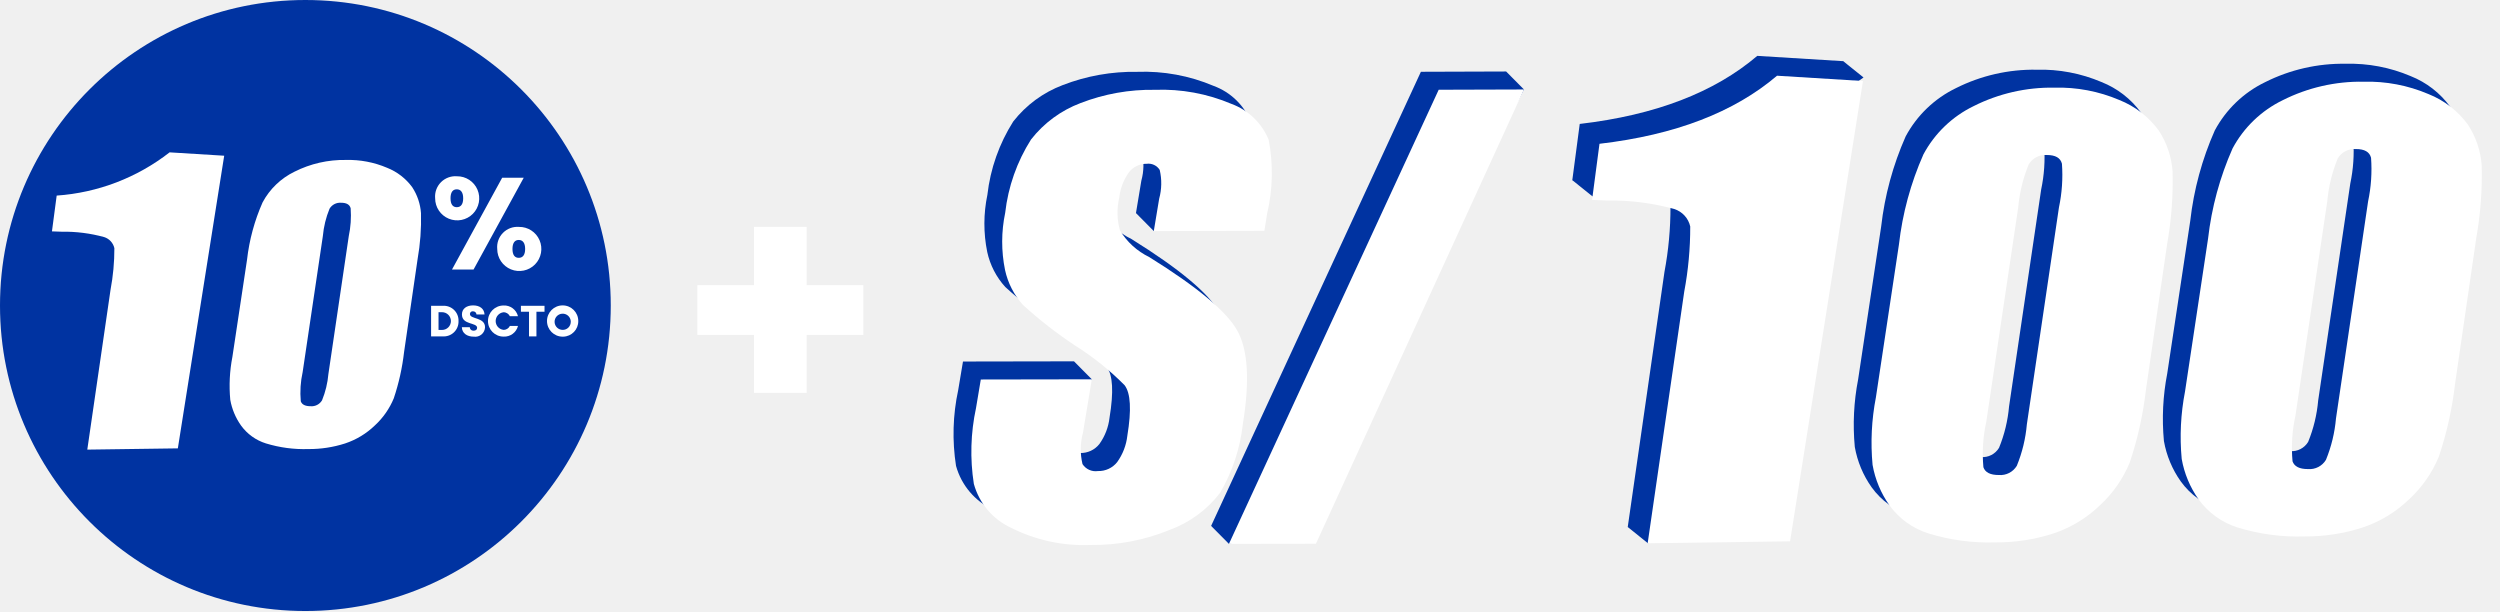
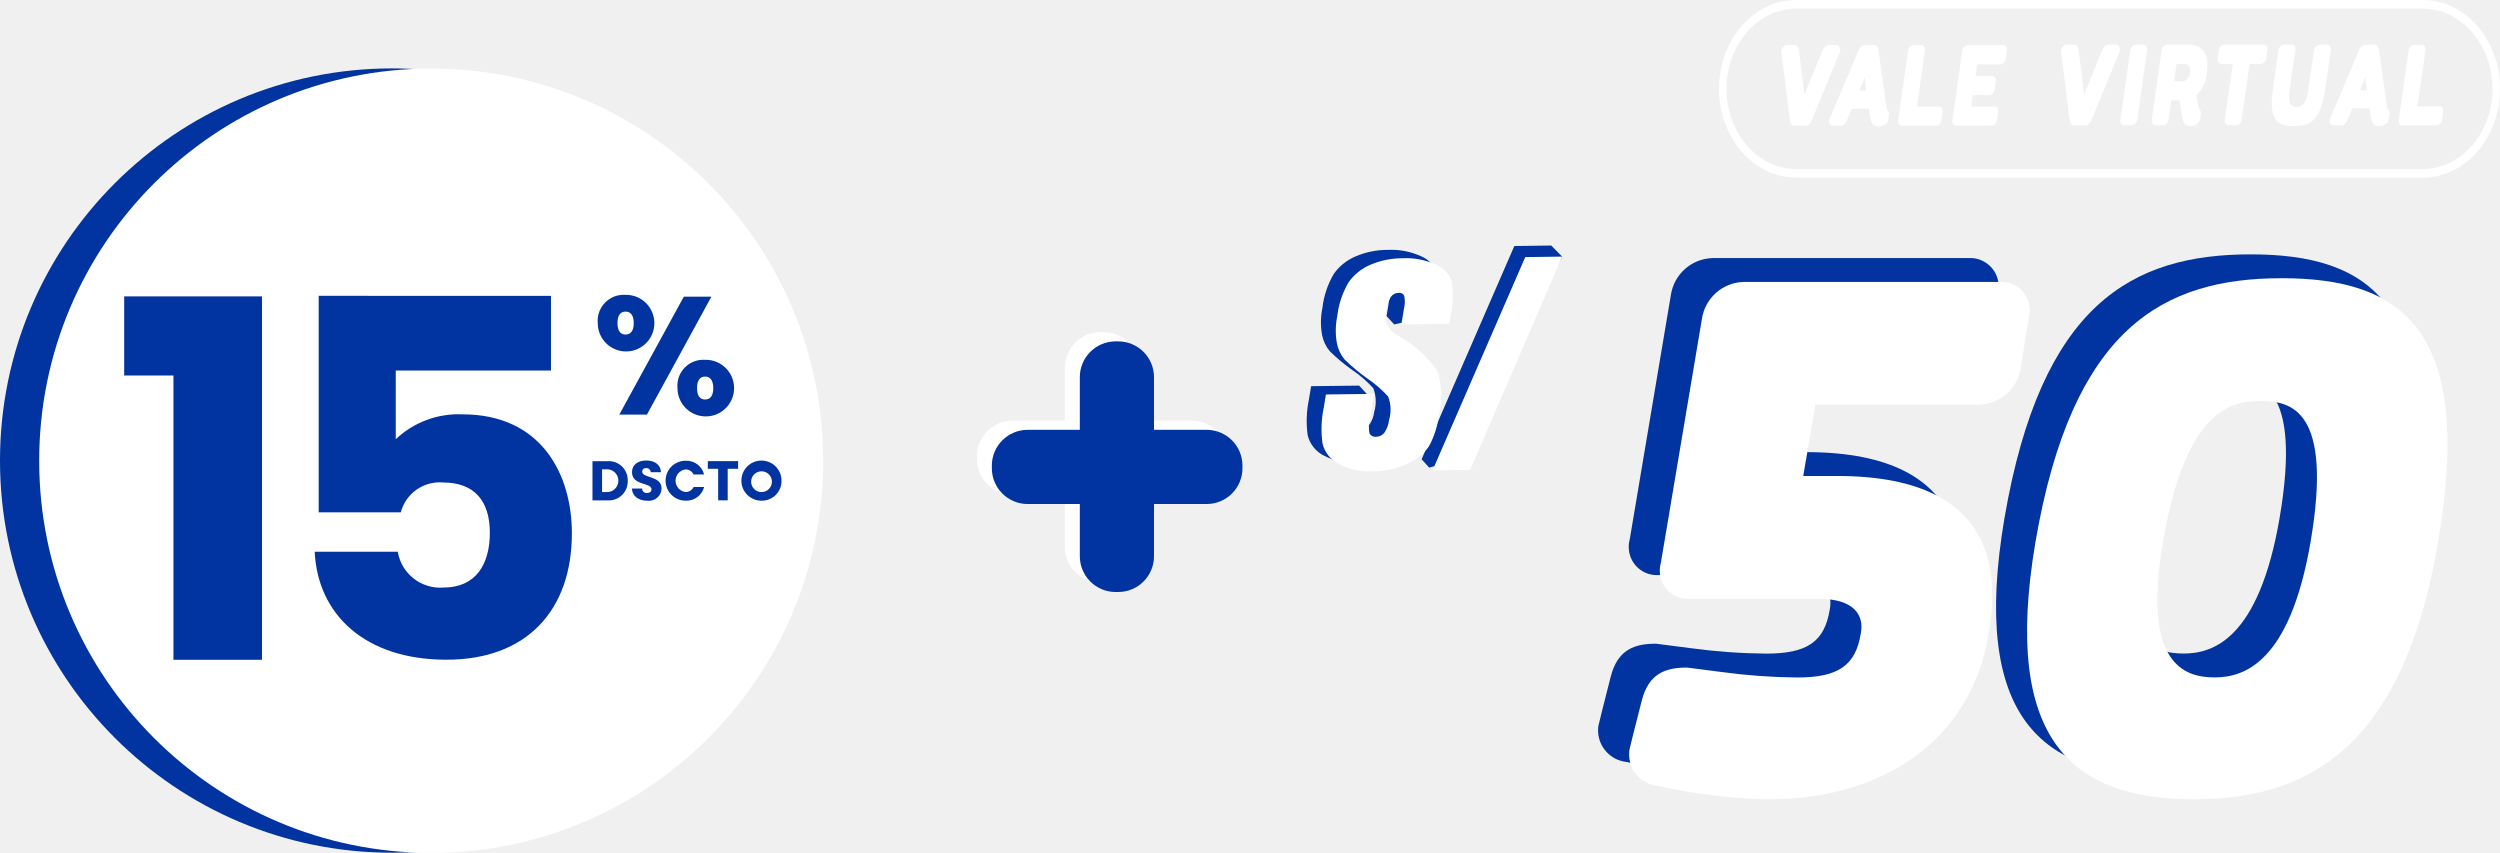
- <svg xmlns="http://www.w3.org/2000/svg" width="162.28" height="39.662" viewBox="0 0 162.28 39.662">
+ <svg xmlns="http://www.w3.org/2000/svg" width="173.363" height="59.143" viewBox="0 0 173.363 59.143">
  <defs>
-     <style>.a{fill:#fff;}.b{fill:#0033a1;}</style>
+     <style>.a{fill:#fff;}.b{fill:#0133a1;}</style>
  </defs>
-   <g transform="translate(-4434.978 6565.992)">
-     <path class="a" d="M5876.458,1190.013v3.782h3.676v3.232h-3.676v3.76h-3.422v-3.76h-3.676v-3.232h3.676v-3.782Z" transform="translate(-1389.116 -7741.277)" />
-     <ellipse class="b" cx="19.823" cy="19.831" rx="19.823" ry="19.831" transform="translate(4434.978 -6565.992)" />
-     <path class="a" d="M5702.372,1155.177a1.431,1.431,0,1,1-1.414,1.431A1.318,1.318,0,0,1,5702.372,1155.177Zm-.415,1.431c0,.4.153.576.406.576s.415-.178.415-.576-.162-.584-.415-.584-.407.178-.407.584Zm3.353-1.338h1.4l-3.259,5.962h-1.4Zm1.083,3.193a1.432,1.432,0,1,1-1.405,1.432A1.314,1.314,0,0,1,5706.393,1158.463Zm-.415,1.432c0,.4.153.576.407.576s.415-.178.415-.576-.161-.584-.415-.584-.407.186-.407.584Z" transform="translate(-1237.734 -7709.727)" />
-     <path class="a" d="M5699.951,1245.317a.959.959,0,0,1-1.039.991h-.742v-1.983h.742A.958.958,0,0,1,5699.951,1245.317Zm-1.07.574a.576.576,0,1,0,0-1.152h-.228v1.15Z" transform="translate(-1235.209 -7790.466)" />
-     <path class="a" d="M5720.1,1246.058c-.426,0-.759-.212-.773-.613h.514a.228.228,0,0,0,.228.226h.018c.141,0,.231-.07.231-.186,0-.367-.991-.169-.985-.873,0-.375.308-.584.723-.584.432,0,.723.215.743.591h-.522a.216.216,0,0,0-.224-.206h0a.176.176,0,0,0-.2.146.166.166,0,0,0,0,.035c0,.345.979.189.979.852A.639.639,0,0,1,5720.1,1246.058Z" transform="translate(-1254.369 -7790.197)" />
-     <path class="a" d="M5738.321,1244.076a.921.921,0,0,1,.939.695h-.531a.436.436,0,0,0-.414-.254.575.575,0,0,0,0,1.141.436.436,0,0,0,.415-.254h.531a.918.918,0,0,1-.939.692,1.009,1.009,0,0,1,0-2.019Z" transform="translate(-1270.659 -7790.239)" />
-     <path class="a" d="M5759.978,1244.327h1.533v.386h-.525v1.6h-.482v-1.6h-.525Z" transform="translate(-1291.187 -7790.468)" />
-     <path class="a" d="M5778.964,1246.058a1.015,1.015,0,1,1,1.013-1.017h0a1,1,0,0,1-.977,1.017Zm0-.44a.518.518,0,0,0,.525-.512.468.468,0,0,0,0-.064.526.526,0,1,0-.521.576Z" transform="translate(-1307.462 -7790.197)" />
-     <g transform="translate(4502.57 -6575.435) rotate(9)">
-       <g transform="translate(37.257 5.105)">
-         <path class="b" d="M16.256,0V29.666l-9.085,2.39L6.935,15.327a22.586,22.586,0,0,0-.277-4.243,1.542,1.542,0,0,0-1.2-.957,15.342,15.342,0,0,0-4.381.136l-.982.114L0,6.7C4.766,5.363,8.308,3.313,10.692.533Z" transform="translate(0 0)" />
-         <g transform="translate(14.807 0)">
-           <path class="b" d="M1.449,0,2.916.84,1.449,2.264,0,1.666Z" transform="translate(0 0)" />
+   <g transform="translate(-4430.702 -1687.418)">
+     <g transform="translate(4549.906 1687.418)">
+       <path class="a" d="M4663.384,1699.738h-43.449c-2.952,0-5.354-2.763-5.354-6.16s2.4-6.16,5.354-6.16h43.449c2.953,0,5.355,2.764,5.355,6.16S4666.336,1699.738,4663.384,1699.738Zm-43.449-11.72c-2.665,0-4.833,2.494-4.833,5.56s2.169,5.561,4.833,5.561h43.449c2.666,0,4.834-2.495,4.834-5.561s-2.168-5.56-4.834-5.56Z" transform="translate(-4614.58 -1687.418)" />
+       <g transform="translate(4.314 3.097)">
+         <g transform="translate(0 0.025)">
+           <path class="a" d="M4622.139,1697.829c-.168,0-.28-.138-.3-.345l-.6-4.8c.032-.256.2-.453.384-.453h.552c.144,0,.272.168.288.355l.383,3.084,1.265-3.084c.08-.187.255-.355.4-.355h.552c.185,0,.288.2.255.453l-1.975,4.8c-.088.207-.232.345-.4.345Z" transform="translate(-4621.235 -1692.233)" />
        </g>
-         <g transform="translate(7.171 31.002)">
-           <path class="b" d="M0,1.053l1.467.84L2.115.781,1.725,0h-.4Z" transform="translate(0 0)" />
+         <g transform="translate(3.319 0.025)">
+           <path class="a" d="M4629.769,1697.878c-.471,0-.536-.434-.583-.759l-.073-.473h-1.175l-.352.818c-.072.2-.223.365-.384.365h-.576c-.184,0-.3-.167-.264-.4l2.047-4.847a.5.5,0,0,1,.4-.345h.671c.152,0,.264.138.3.345l.544,3.881c.023.128.032.237.056.246a.377.377,0,0,1,.136.355l-.048.326C4630.416,1697.76,4630.024,1697.878,4629.769,1697.878Zm-1.32-2.483h.488l-.112-.9Z" transform="translate(-4626.354 -1692.233)" />
        </g>
-         <g transform="translate(0.094 9.422)">
-           <path class="b" d="M0,.957l1.467.84.6-.84L1.636,0H1.22Z" transform="translate(0 0)" />
+         <g transform="translate(8.108 0.025)">
+           <path class="a" d="M4634.014,1697.829c-.192,0-.3-.167-.264-.4l.68-4.788a.427.427,0,0,1,.384-.4h.52c.185,0,.3.168.264.4l-.552,3.862h1.5c.184,0,.3.167.271.394l-.072.532a.434.434,0,0,1-.384.4Z" transform="translate(-4633.741 -1692.233)" />
+         </g>
+         <g transform="translate(11.866 0.025)">
+           <path class="a" d="M4639.811,1697.829c-.192,0-.3-.167-.264-.4l.68-4.788a.429.429,0,0,1,.384-.4h2.456c.192,0,.3.168.256.4l-.072.542a.413.413,0,0,1-.376.394h-1.608l-.12.8h1.144c.184,0,.288.177.256.4l-.072.532a.429.429,0,0,1-.376.4h-1.144l-.112.788h1.607c.192,0,.3.167.264.394l-.072.532c-.04.237-.184.4-.376.4Z" transform="translate(-4639.538 -1692.233)" />
+         </g>
+         <g transform="translate(19.399)">
+           <path class="a" d="M4652.063,1697.791c-.168,0-.28-.138-.3-.345l-.6-4.8c.032-.256.2-.453.384-.453h.552c.144,0,.271.168.288.355l.384,3.084,1.263-3.084c.08-.187.255-.355.4-.355h.552c.184,0,.288.2.256.453l-1.976,4.8c-.087.207-.231.345-.4.345Z" transform="translate(-4651.159 -1692.195)" />
+         </g>
+         <g transform="translate(23.517)">
+           <path class="a" d="M4658.687,1697.386a.435.435,0,0,1-.384.4h-.528c-.184,0-.3-.167-.255-.4l.679-4.787c.041-.236.192-.4.376-.4h.528c.184,0,.3.168.265.4Z" transform="translate(-4657.511 -1692.195)" />
+         </g>
+         <g transform="translate(25.692)">
+           <path class="a" d="M4663.305,1692.195c1.1,0,1.576.591,1.384,1.941a2.283,2.283,0,0,1-.712,1.547,7.341,7.341,0,0,0,.184.985.351.351,0,0,1,.111.355l-.048.325a.632.632,0,0,1-.68.493c-.432,0-.5-.335-.568-.7l-.184-1.084h-.56l-.191,1.33c-.041.237-.185.4-.385.4h-.512c-.183,0-.312-.167-.271-.4l.68-4.787a.443.443,0,0,1,.392-.4Zm.216,1.941c.049-.365-.087-.6-.335-.6h-.592l-.176,1.192h.592C4663.266,1694.727,4663.465,1694.51,4663.521,1694.136Z" transform="translate(-4660.867 -1692.195)" />
+         </g>
+         <g transform="translate(30.26)">
+           <path class="a" d="M4671.117,1692.195c.184,0,.288.168.248.4l-.072.542a.412.412,0,0,1-.368.394h-.792l-.552,3.851a.434.434,0,0,1-.383.4h-.528c-.184,0-.3-.167-.256-.4l.552-3.851h-.792c-.184,0-.288-.167-.256-.394l.072-.542c.04-.236.191-.4.375-.4Z" transform="translate(-4667.912 -1692.195)" />
+         </g>
+         <g transform="translate(34.018)">
+           <path class="a" d="M4673.787,1695.279l.384-2.68a.442.442,0,0,1,.392-.4h.52c.184,0,.3.168.256.4l-.392,2.749c-.152,1.084.208,1.162.479,1.162s.664-.078.816-1.162l.392-2.749a.435.435,0,0,1,.384-.4h.52c.184,0,.3.168.264.4l-.384,2.68c-.312,2.207-1.064,2.561-2.175,2.561S4673.475,1697.486,4673.787,1695.279Z" transform="translate(-4673.709 -1692.195)" />
+         </g>
+         <g transform="translate(38.03)">
+           <path class="a" d="M4683.313,1697.84c-.472,0-.536-.434-.584-.759l-.072-.473h-1.176l-.352.817c-.072.2-.224.365-.384.365h-.576c-.184,0-.3-.167-.264-.4l2.047-4.846a.5.5,0,0,1,.4-.345h.672c.151,0,.264.138.295.345l.544,3.881c.024.128.032.237.056.246a.377.377,0,0,1,.136.355l-.048.325C4683.96,1697.722,4683.568,1697.84,4683.313,1697.84Zm-1.32-2.483h.488l-.112-.9Z" transform="translate(-4679.897 -1692.195)" />
+         </g>
+         <g transform="translate(42.818)">
+           <path class="a" d="M4687.557,1697.791c-.192,0-.3-.167-.264-.4l.68-4.787a.428.428,0,0,1,.384-.4h.52c.184,0,.3.168.264.4l-.552,3.862h1.5c.184,0,.3.167.271.394l-.072.531a.434.434,0,0,1-.384.4Z" transform="translate(-4687.284 -1692.195)" />
        </g>
      </g>
-       <g transform="translate(0 12.747)">
-         <path class="b" d="M16.8,8.139,11.035,10.25,9.711,9.279l.016-2.13A3.788,3.788,0,0,0,9.47,5.294a.863.863,0,0,0-.9-.262,1.423,1.423,0,0,0-1.046.718,3.482,3.482,0,0,0-.368,1.727,4.227,4.227,0,0,0,.379,2.1,4.521,4.521,0,0,0,2.145,1.41q5.081,2.142,6.4,3.83t1.3,5.911a11.388,11.388,0,0,1-.754,4.645,7.264,7.264,0,0,1-2.861,2.9,13.11,13.11,0,0,1-4.929,1.773,10.511,10.511,0,0,1-5.257-.295A4.442,4.442,0,0,1,.742,27.315a13.472,13.472,0,0,1-.631-4.88l.017-1.882,7.116-1.14,1.324.971L7.219,22.909a4.155,4.155,0,0,0,.287,2.029,1.013,1.013,0,0,0,1.062.291,1.537,1.537,0,0,0,1.142-.769,3.637,3.637,0,0,0,.384-1.8q.016-2.538-.689-3.206a17.963,17.963,0,0,0-3.564-2.035,27.839,27.839,0,0,1-3.758-2.074A4.94,4.94,0,0,1,.571,13.285,9.168,9.168,0,0,1,0,9.62,11.252,11.252,0,0,1,.913,4.654a7.393,7.393,0,0,1,2.8-2.835A12.773,12.773,0,0,1,8.357.211,11.6,11.6,0,0,1,13.4.337a4.164,4.164,0,0,1,2.751,1.924,11.459,11.459,0,0,1,.651,4.746Z" transform="translate(0 0)" />
-       </g>
-       <g transform="translate(17.706 9.19)">
-         <path class="b" d="M14.3,0l1.324.971L5.576,31.237,1.324,33.1,0,32.129,8.838.884Z" transform="translate(0 0)" />
-       </g>
-       <g transform="translate(57.625 3.52)">
-         <path class="b" d="M17.189,9.035l.121,9.586a23.089,23.089,0,0,1-.3,4.816,7.79,7.79,0,0,1-1.465,3.029,8,8,0,0,1-2.731,2.307,11.963,11.963,0,0,1-3.6,1.148,13.358,13.358,0,0,1-4.379.108,4.957,4.957,0,0,1-2.794-1.408A6.49,6.49,0,0,1,.547,26.2a15.431,15.431,0,0,1-.472-4.359L0,11.816A20.053,20.053,0,0,1,.655,5.775,7.323,7.323,0,0,1,3.389,2.169a11.234,11.234,0,0,1,4.983-2A10.069,10.069,0,0,1,12.658.3,5.841,5.841,0,0,1,15.5,1.858a5.55,5.55,0,0,1,1.3,2.474A23.459,23.459,0,0,1,17.189,9.035ZM9.882,7.8a10.134,10.134,0,0,0-.253-2.83Q9.4,4.43,8.57,4.563A1.26,1.26,0,0,0,7.5,5.349a9.644,9.644,0,0,0-.237,2.874L7.4,22.246a9.741,9.741,0,0,0,.276,2.978q.25.475,1.065.344a1.244,1.244,0,0,0,1.063-.776,9.221,9.221,0,0,0,.222-2.757Z" transform="translate(0)" />
-       </g>
-       <g transform="translate(1.324 13.719)">
-         <path class="a" d="M16.8,8.14,9.713,9.28l.016-2.13A3.785,3.785,0,0,0,9.472,5.3a.863.863,0,0,0-.9-.262,1.424,1.424,0,0,0-1.046.718,3.49,3.49,0,0,0-.367,1.726,4.226,4.226,0,0,0,.379,2.1,4.526,4.526,0,0,0,2.144,1.41q5.081,2.142,6.4,3.828t1.3,5.911a11.4,11.4,0,0,1-.754,4.645,7.259,7.259,0,0,1-2.861,2.9,13.106,13.106,0,0,1-4.929,1.773,10.509,10.509,0,0,1-5.257-.295A4.442,4.442,0,0,1,.743,27.315a13.472,13.472,0,0,1-.631-4.88l.017-1.882,7.116-1.14-.025,3.5a4.153,4.153,0,0,0,.287,2.029,1.013,1.013,0,0,0,1.062.291,1.536,1.536,0,0,0,1.142-.768,3.633,3.633,0,0,0,.384-1.8q.015-2.538-.689-3.206a17.957,17.957,0,0,0-3.564-2.035,27.869,27.869,0,0,1-3.758-2.074A4.936,4.936,0,0,1,.571,13.286,9.169,9.169,0,0,1,0,9.62,11.253,11.253,0,0,1,.913,4.654a7.387,7.387,0,0,1,2.8-2.835A12.777,12.777,0,0,1,8.357.211,11.6,11.6,0,0,1,13.4.337a4.167,4.167,0,0,1,2.751,1.923,11.464,11.464,0,0,1,.651,4.745Z" />
-       </g>
-       <g transform="translate(19.031 10.162)">
-         <path class="a" d="M14.3,0,5.576,31.237,0,32.129,8.837.883Z" transform="translate(0 0)" />
-       </g>
-       <g transform="translate(58.947 4.49)">
-         <path class="a" d="M17.19,9.035l.121,9.586a23.077,23.077,0,0,1-.3,4.816,7.8,7.8,0,0,1-1.465,3.029,8,8,0,0,1-2.731,2.307,11.968,11.968,0,0,1-3.6,1.148,13.359,13.359,0,0,1-4.379.108A4.958,4.958,0,0,1,2.04,28.622,6.483,6.483,0,0,1,.547,26.2a15.428,15.428,0,0,1-.472-4.359L0,11.816A20.066,20.066,0,0,1,.655,5.775,7.319,7.319,0,0,1,3.388,2.169a11.234,11.234,0,0,1,4.983-2A10.067,10.067,0,0,1,12.658.3,5.842,5.842,0,0,1,15.5,1.858a5.551,5.551,0,0,1,1.3,2.475A23.374,23.374,0,0,1,17.19,9.035ZM9.882,7.8a10.144,10.144,0,0,0-.252-2.83q-.23-.54-1.058-.406a1.26,1.26,0,0,0-1.066.786,9.651,9.651,0,0,0-.236,2.873L7.4,22.246a9.742,9.742,0,0,0,.276,2.978q.25.475,1.066.344a1.243,1.243,0,0,0,1.063-.776,9.226,9.226,0,0,0,.222-2.757Z" transform="translate(0)" />
-       </g>
-       <g transform="translate(77.383 0)">
-         <path class="b" d="M17.189,9.035l.121,9.586a23.126,23.126,0,0,1-.3,4.816,7.792,7.792,0,0,1-1.465,3.029,8,8,0,0,1-2.731,2.307,11.956,11.956,0,0,1-3.6,1.148,13.352,13.352,0,0,1-4.379.108A4.956,4.956,0,0,1,2.04,28.622,6.486,6.486,0,0,1,.547,26.2a15.429,15.429,0,0,1-.472-4.359L0,11.816A20.057,20.057,0,0,1,.655,5.775,7.32,7.32,0,0,1,3.389,2.169a11.232,11.232,0,0,1,4.982-2A10.072,10.072,0,0,1,12.658.3,5.842,5.842,0,0,1,15.5,1.858a5.553,5.553,0,0,1,1.3,2.474A23.438,23.438,0,0,1,17.189,9.035ZM9.882,7.8a10.147,10.147,0,0,0-.253-2.83q-.23-.54-1.059-.406A1.26,1.26,0,0,0,7.5,5.349a9.66,9.66,0,0,0-.236,2.874L7.4,22.246a9.744,9.744,0,0,0,.276,2.978q.25.475,1.066.344a1.243,1.243,0,0,0,1.062-.776,9.22,9.22,0,0,0,.222-2.757Z" transform="translate(0 0)" />
-       </g>
-       <g transform="translate(78.706 0.97)">
-         <path class="a" d="M17.189,9.035l.121,9.586a23.1,23.1,0,0,1-.3,4.816,7.794,7.794,0,0,1-1.465,3.029,8,8,0,0,1-2.731,2.307,11.963,11.963,0,0,1-3.6,1.148,13.36,13.36,0,0,1-4.379.108,4.959,4.959,0,0,1-2.795-1.408A6.487,6.487,0,0,1,.547,26.2a15.431,15.431,0,0,1-.472-4.359L0,11.816A20.062,20.062,0,0,1,.655,5.775,7.32,7.32,0,0,1,3.389,2.169a11.234,11.234,0,0,1,4.983-2A10.067,10.067,0,0,1,12.658.3,5.843,5.843,0,0,1,15.5,1.858a5.555,5.555,0,0,1,1.3,2.475A23.4,23.4,0,0,1,17.189,9.035ZM9.882,7.8a10.144,10.144,0,0,0-.253-2.83q-.23-.54-1.058-.407A1.26,1.26,0,0,0,7.5,5.349a9.678,9.678,0,0,0-.236,2.874L7.4,22.246a9.744,9.744,0,0,0,.276,2.978q.25.475,1.066.344a1.244,1.244,0,0,0,1.063-.776,9.224,9.224,0,0,0,.222-2.757Z" transform="translate(0 0)" />
-       </g>
-       <g transform="translate(38.725 6.177)">
-         <path class="a" d="M16.256,0V30.252L7.145,31.823l-.21-16.5a22.59,22.59,0,0,0-.277-4.243,1.541,1.541,0,0,0-1.2-.957,15.358,15.358,0,0,0-4.381.136l-.982.114L0,6.7C4.766,5.363,8.308,3.313,10.692.533Z" transform="translate(0 0)" />
+     </g>
+     <g transform="translate(4498.445 1710.447)">
+       <g transform="translate(0)">
+         <path class="a" d="M4537.684,1729.076h3.616v-3.649a2.485,2.485,0,0,1,2.485-2.485h.175a2.485,2.485,0,0,1,2.485,2.485h0v3.649h3.649a2.485,2.485,0,0,1,2.484,2.485h0v.175a2.484,2.484,0,0,1-2.484,2.485h-3.649v3.616a2.484,2.484,0,0,1-2.484,2.486h-.176a2.486,2.486,0,0,1-2.485-2.486v-3.616h-3.616a2.485,2.485,0,0,1-2.485-2.485h0v-.175A2.486,2.486,0,0,1,4537.684,1729.076Z" transform="translate(-4535.199 -1722.942)" />
      </g>
    </g>
-     <g transform="translate(4452.188 -6556.549) rotate(9)">
-       <path class="a" d="M10.929,5.744l.077,6.095a14.671,14.671,0,0,1-.19,3.062,4.957,4.957,0,0,1-.932,1.926,5.085,5.085,0,0,1-1.736,1.467,7.609,7.609,0,0,1-2.29.73,8.493,8.493,0,0,1-2.784.069A3.152,3.152,0,0,1,1.3,18.2,4.122,4.122,0,0,1,.348,16.66a9.809,9.809,0,0,1-.3-2.771L0,7.512A12.757,12.757,0,0,1,.416,3.671,4.653,4.653,0,0,1,2.154,1.379,7.142,7.142,0,0,1,5.322.108,6.4,6.4,0,0,1,8.047.192a3.714,3.714,0,0,1,1.808.99,3.53,3.53,0,0,1,.825,1.573A14.862,14.862,0,0,1,10.929,5.744ZM6.283,4.959a6.448,6.448,0,0,0-.161-1.8q-.147-.343-.673-.258a.8.8,0,0,0-.678.5,6.137,6.137,0,0,0-.15,1.827l.086,8.916a6.193,6.193,0,0,0,.176,1.893q.159.3.677.219a.79.79,0,0,0,.676-.493,5.865,5.865,0,0,0,.141-1.753Z" transform="translate(0 0)" />
+     <g transform="translate(4499.481 1711.089)">
+       <g transform="translate(0)">
+         <path class="b" d="M4539.283,1730.067h3.616v-3.649a2.485,2.485,0,0,1,2.485-2.485h.176a2.485,2.485,0,0,1,2.484,2.485v3.649h3.649a2.485,2.485,0,0,1,2.485,2.485h0v.175a2.485,2.485,0,0,1-2.485,2.486h-3.649v3.616a2.485,2.485,0,0,1-2.484,2.485h-.176a2.485,2.485,0,0,1-2.485-2.485h0v-3.616h-3.616a2.486,2.486,0,0,1-2.485-2.486v-.175A2.487,2.487,0,0,1,4539.283,1730.067Z" transform="translate(-4536.798 -1723.932)" />
+       </g>
    </g>
-     <g transform="translate(4439.323 -6557.501) rotate(9)">
-       <path class="a" d="M10.335,0V19.233l-5.793,1L4.409,9.744a14.362,14.362,0,0,0-.176-2.7.98.98,0,0,0-.763-.608,9.764,9.764,0,0,0-2.785.087L.06,6.6,0,4.257A13.414,13.414,0,0,0,6.8.339Z" transform="translate(0 0)" />
+     <g transform="translate(4521.313 1704.444)">
+       <g transform="translate(20.193 0.613)">
+         <g transform="translate(0 0.247)">
+           <path class="b" d="M4616.073,1728.476c12.051,0,10.961,8.017,10.476,11.085-1.211,7.014-7.025,11.336-15.262,11.336a38.17,38.17,0,0,1-7.69-.937,2.2,2.2,0,0,1-1.937-2.5c.121-.5.363-1.5.848-3.382.483-1.941,1.694-2.318,3.148-2.318l2.423.313a41.8,41.8,0,0,0,5.207.376c2.847,0,4.058-.814,4.421-3.069.243-1.249-.484-2.379-2.846-2.379h-9.022a1.943,1.943,0,0,1-2.069-1.815,2,2,0,0,1,.07-.69l2.846-16.909a3.008,3.008,0,0,1,2.907-2.568h17.743a1.97,1.97,0,0,1,2.079,1.86,2.04,2.04,0,0,1-.08.708l-.546,3.444a3.006,3.006,0,0,1-2.906,2.506h-11.324l-.848,4.948Z" transform="translate(-4601.624 -1715.009)" />
+         </g>
+         <g transform="translate(27.61)">
+           <path class="b" d="M4644.8,1732.915c2.545-14.84,8.843-18.287,17.079-18.287s13.384,3.444,10.841,18.287c-2.362,13.9-8.663,17.848-16.9,17.848C4647.463,1750.763,4642.437,1746.818,4644.8,1732.915Zm19.077,0c1.575-9.206-1.393-9.77-3.449-9.77s-5.208.564-6.782,9.77c-1.457,8.454,1.456,9.394,3.572,9.394,2,0,5.207-.939,6.66-9.394Z" transform="translate(-4644.213 -1714.628)" />
+         </g>
+       </g>
+       <g transform="translate(0 0.306)">
+         <path class="b" d="M4579.333,1718.7l-2.789.619-.529-.577.171-1.052a2.047,2.047,0,0,0,.026-.937.381.381,0,0,0-.391-.2.656.656,0,0,0-.533.278,1.849,1.849,0,0,0-.3.827,2.272,2.272,0,0,0,.011,1.067,2.1,2.1,0,0,0,.868.854,7.961,7.961,0,0,1,2.621,2.364,5.264,5.264,0,0,1,.138,3.017,6.106,6.106,0,0,1-.7,2.239,3.488,3.488,0,0,1-1.526,1.221,5.742,5.742,0,0,1-2.383.513,4.511,4.511,0,0,1-2.376-.533,2.125,2.125,0,0,1-1.1-1.412,7.281,7.281,0,0,1,.088-2.458l.153-.928,3.33-.04.528.577-.809,1.149a2.238,2.238,0,0,0-.024,1.024.447.447,0,0,0,.46.222.707.707,0,0,0,.58-.3,1.948,1.948,0,0,0,.313-.859,2.536,2.536,0,0,0-.067-1.635,8.221,8.221,0,0,0-1.468-1.267,12.755,12.755,0,0,1-1.553-1.3,2.488,2.488,0,0,1-.531-1.13,4.926,4.926,0,0,1,.022-1.853,6.025,6.025,0,0,1,.8-2.387,3.556,3.556,0,0,1,1.5-1.2,5.565,5.565,0,0,1,2.238-.453,4.957,4.957,0,0,1,2.29.434,1.95,1.95,0,0,1,1.106,1.153,6.177,6.177,0,0,1-.068,2.393Z" transform="translate(-4570.474 -1714.154)" />
+       </g>
+       <g transform="translate(7.972)">
+         <path class="b" d="M4591.76,1713.682l.755.768-7.135,14.026-2.082.607-.528-.577,6.43-14.79Z" transform="translate(-4582.771 -1713.682)" />
+       </g>
+       <g transform="translate(1.023 0.884)">
+         <path class="a" d="M4580.914,1719.59l-3.317.042.171-1.052a2.038,2.038,0,0,0,.025-.937.382.382,0,0,0-.391-.2.657.657,0,0,0-.532.278,1.861,1.861,0,0,0-.3.826,2.276,2.276,0,0,0,.01,1.066,2.108,2.108,0,0,0,.87.854,7.946,7.946,0,0,1,2.621,2.363,5.272,5.272,0,0,1,.138,3.017,6.117,6.117,0,0,1-.7,2.24,3.487,3.487,0,0,1-1.527,1.221,5.718,5.718,0,0,1-2.382.513,4.505,4.505,0,0,1-2.376-.533,2.125,2.125,0,0,1-1.1-1.411,7.277,7.277,0,0,1,.087-2.458l.153-.929,3.331-.04-.28,1.726a2.248,2.248,0,0,0-.025,1.024.449.449,0,0,0,.46.222.7.7,0,0,0,.58-.3,1.934,1.934,0,0,0,.313-.859,2.527,2.527,0,0,0-.067-1.634,8.178,8.178,0,0,0-1.467-1.267,12.722,12.722,0,0,1-1.553-1.3,2.49,2.49,0,0,1-.532-1.129,4.939,4.939,0,0,1,.023-1.853,6.013,6.013,0,0,1,.8-2.387,3.535,3.535,0,0,1,1.5-1.195,5.571,5.571,0,0,1,2.238-.453,4.959,4.959,0,0,1,2.29.434,1.953,1.953,0,0,1,1.105,1.153,6.181,6.181,0,0,1-.068,2.394Z" transform="translate(-4572.052 -1715.046)" />
+       </g>
+       <g transform="translate(8.729 0.768)">
+         <path class="a" d="M4592.925,1714.866l-6.38,14.794-2.606.03,6.43-14.79Z" transform="translate(-4583.939 -1714.866)" />
+       </g>
+       <g transform="translate(22.345 2.267)">
+         <g transform="translate(0 0.247)">
+           <path class="a" d="M4619.392,1731.028c12.051,0,10.962,8.016,10.477,11.085-1.212,7.014-7.025,11.336-15.262,11.336a38.218,38.218,0,0,1-7.69-.937,2.2,2.2,0,0,1-1.938-2.5c.121-.5.364-1.5.848-3.381.484-1.942,1.7-2.318,3.149-2.318l2.422.313a42.008,42.008,0,0,0,5.208.376c2.846,0,4.057-.814,4.42-3.069.242-1.249-.484-2.38-2.846-2.38h-9.023a1.941,1.941,0,0,1-2.068-1.813,2.023,2.023,0,0,1,.07-.691l2.847-16.91a3.008,3.008,0,0,1,2.906-2.568h17.744a1.969,1.969,0,0,1,2.079,1.861,2,2,0,0,1-.081.707l-.544,3.444a3.006,3.006,0,0,1-2.907,2.5h-11.324l-.848,4.948Z" transform="translate(-4604.942 -1717.561)" />
+         </g>
+         <g transform="translate(27.612)">
+           <path class="a" d="M4648.118,1735.466c2.543-14.839,8.842-18.287,17.078-18.287s13.383,3.444,10.841,18.287c-2.362,13.9-8.662,17.848-16.9,17.848C4650.783,1753.314,4645.757,1749.369,4648.118,1735.466Zm19.076,0c1.575-9.205-1.393-9.77-3.449-9.77s-5.208.564-6.782,9.77c-1.457,8.455,1.456,9.394,3.572,9.394C4662.532,1744.86,4665.741,1743.921,4667.194,1735.466Z" transform="translate(-4647.535 -1717.179)" />
+         </g>
+       </g>
+     </g>
+     <g transform="translate(4430.702 1692.162)">
+       <ellipse class="b" cx="27.183" cy="27.194" rx="27.183" ry="27.194" />
+     </g>
+     <g transform="translate(4433.42 1692.173)">
+       <g transform="translate(0)">
+         <ellipse class="a" cx="27.183" cy="27.194" rx="27.183" ry="27.194" />
+       </g>
+     </g>
+     <g transform="translate(4439.311 1707.935)">
+       <g transform="translate(0 0.036)">
+         <path class="b" d="M4447.4,1724.608h-3.416v-5.486h9.556v25.2H4447.4Z" transform="translate(-4443.981 -1719.122)" />
+       </g>
+       <g transform="translate(13.212)">
+         <path class="b" d="M4480.749,1719.067v5.178h-10.764v4.763a6.318,6.318,0,0,1,4.623-1.726c5.486,0,7.59,4.176,7.59,8.249,0,5.316-3.105,8.767-8.694,8.767-5.658,0-8.936-3.141-9.141-7.489h5.761a2.983,2.983,0,0,0,3.177,2.485c2.242,0,3.208-1.621,3.208-3.8,0-2.278-1.139-3.486-3.242-3.486a2.788,2.788,0,0,0-2.933,2.071h-5.693v-15.015Z" transform="translate(-4464.362 -1719.067)" />
+       </g>
+     </g>
+     <g transform="translate(4472.145 1707.859)">
+       <path class="b" d="M4496.575,1718.953a1.963,1.963,0,1,1-1.937,1.988v-.025a1.808,1.808,0,0,1,1.64-1.96A1.926,1.926,0,0,1,4496.575,1718.953Zm-.568,1.962c0,.546.209.79.558.79s.569-.244.569-.79-.221-.8-.569-.8-.559.244-.559.8Zm4.6-1.835h1.912l-4.469,8.176h-1.916Zm1.486,4.378a1.963,1.963,0,1,1-1.926,2v-.036a1.8,1.8,0,0,1,1.628-1.96A1.77,1.77,0,0,1,4502.091,1723.459Zm-.569,1.963c0,.545.209.79.557.79s.568-.244.568-.79-.221-.8-.568-.8-.559.255-.559.8Z" transform="translate(-4494.63 -1718.948)" />
+     </g>
+     <g transform="translate(4471.788 1719.353)">
+       <g transform="translate(0 0.038)">
+         <path class="b" d="M4496.523,1738.1a1.315,1.315,0,0,1-1.263,1.365,1.118,1.118,0,0,1-.163,0h-1.019v-2.719h1.019a1.314,1.314,0,0,1,1.421,1.195A1.4,1.4,0,0,1,4496.523,1738.1Zm-1.467.787a.79.79,0,1,0,0-1.579h-.313v1.577Z" transform="translate(-4494.079 -1736.737)" />
+       </g>
+       <g transform="translate(2.739)">
+         <path class="b" d="M4499.365,1739.466c-.583,0-1.042-.291-1.061-.843h.7a.312.312,0,0,0,.313.31h.024c.194,0,.316-.1.316-.256,0-.5-1.361-.232-1.351-1.2,0-.515.422-.8.992-.8.592,0,.991.3,1.018.811h-.714a.294.294,0,0,0-.307-.283h-.006a.243.243,0,0,0-.276.2.256.256,0,0,0,0,.047c0,.473,1.343.259,1.343,1.167a.875.875,0,0,1-.9.853A.9.9,0,0,1,4499.365,1739.466Z" transform="translate(-4498.304 -1736.679)" />
+       </g>
+       <g transform="translate(5.069 0.009)">
+         <path class="b" d="M4503.281,1736.7a1.26,1.26,0,0,1,1.288.952h-.727a.6.6,0,0,0-.569-.349.789.789,0,0,0,0,1.564.6.6,0,0,0,.569-.348h.728a1.257,1.257,0,0,1-1.288.948,1.384,1.384,0,1,1,0-2.768h0Z" transform="translate(-4501.898 -1736.693)" />
+       </g>
+       <g transform="translate(7.997 0.044)">
+         <path class="b" d="M4506.416,1736.747h2.1v.53h-.721v2.188h-.662v-2.188h-.72Z" transform="translate(-4506.415 -1736.747)" />
+       </g>
+       <g transform="translate(10.323 0.003)">
+         <path class="b" d="M4511.4,1739.467a1.392,1.392,0,1,1,1.389-1.395h0a1.367,1.367,0,0,1-1.339,1.394h-.05Zm0-.6a.714.714,0,0,0,.721-.7h0a.872.872,0,0,0,0-.087.721.721,0,1,0-.713.79Z" transform="translate(-4510.003 -1736.683)" />
+       </g>
    </g>
  </g>
</svg>
